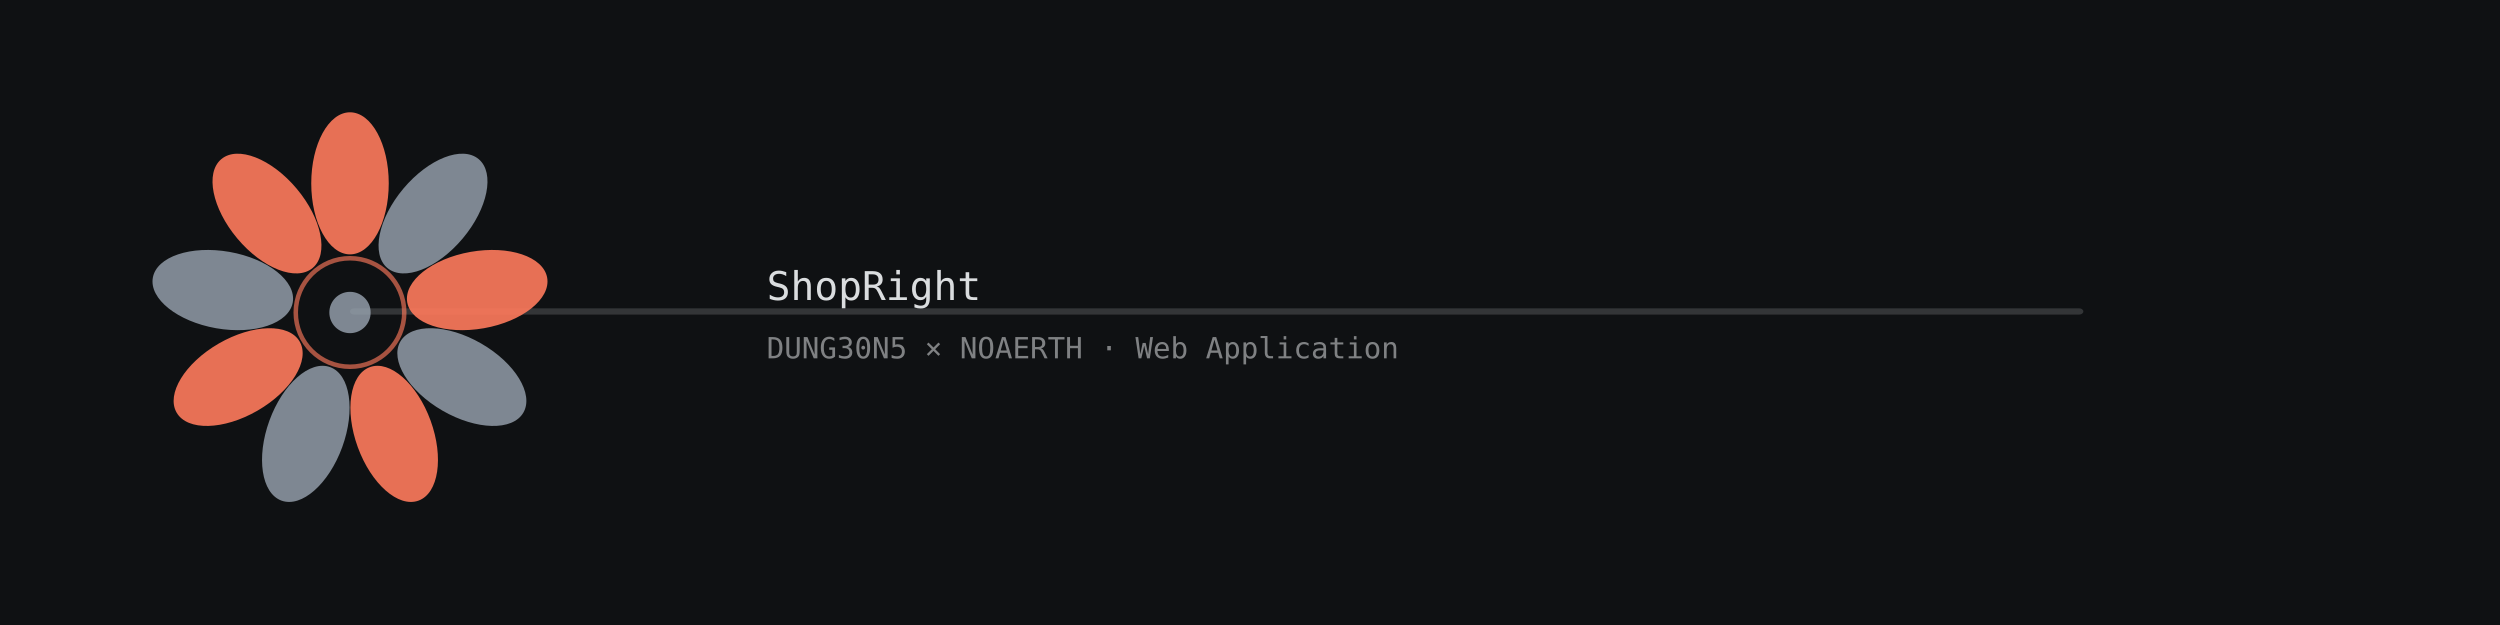
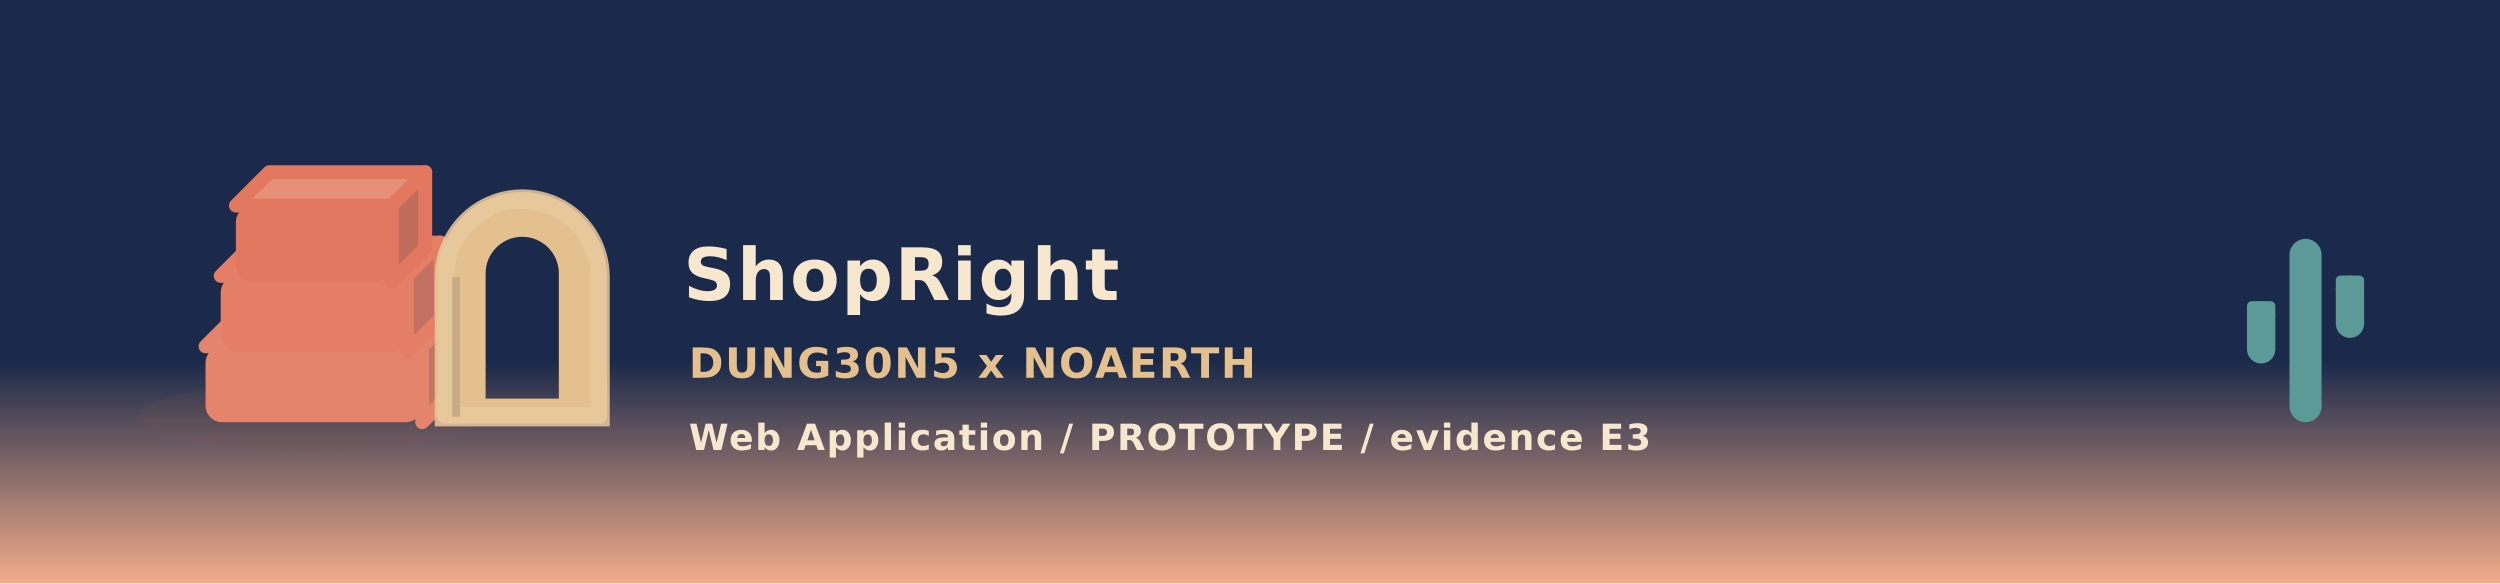
- <svg xmlns="http://www.w3.org/2000/svg" viewBox="0 0 1200 300" width="1200" height="300" role="img" aria-label="ShopRight identity object">
-   <rect width="1200" height="300" fill="#0f1113" />
-   <defs>
-     <linearGradient id="gft" x1="0" y1="0" x2="1" y2="1">
-       <stop offset="0%" stop-color="#ff7a5c" />
-       <stop offset="100%" stop-color="#9aa5b1" />
-     </linearGradient>
-   </defs>
-   <rect x="168.00" y="148.00" width="832.00" height="3.00" rx="2.00" fill="rgba(241,243,245,0.160)" opacity="1.00" />
-   <g>
-     <ellipse cx="168.00" cy="88.00" rx="18.60" ry="34.10" fill="rgba(255,122,92,0.900)" opacity="1.00" transform="rotate(0.0 168.00 88.00)" />
-     <ellipse cx="207.85" cy="102.51" rx="18.60" ry="34.10" fill="rgba(154,165,177,0.800)" opacity="1.00" transform="rotate(40.0 207.85 102.51)" />
-     <ellipse cx="229.06" cy="139.23" rx="18.60" ry="34.10" fill="rgba(255,122,92,0.900)" opacity="1.00" transform="rotate(80.0 229.06 139.23)" />
-     <ellipse cx="221.69" cy="181.00" rx="18.60" ry="34.10" fill="rgba(154,165,177,0.800)" opacity="1.00" transform="rotate(120.0 221.69 181.00)" />
-     <ellipse cx="189.21" cy="208.26" rx="18.60" ry="34.10" fill="rgba(255,122,92,0.900)" opacity="1.00" transform="rotate(160.0 189.21 208.26)" />
-     <ellipse cx="146.79" cy="208.26" rx="18.60" ry="34.10" fill="rgba(154,165,177,0.800)" opacity="1.00" transform="rotate(200.0 146.79 208.26)" />
-     <ellipse cx="114.31" cy="181.00" rx="18.60" ry="34.10" fill="rgba(255,122,92,0.900)" opacity="1.00" transform="rotate(240.0 114.31 181.00)" />
-     <ellipse cx="106.94" cy="139.23" rx="18.60" ry="34.10" fill="rgba(154,165,177,0.800)" opacity="1.00" transform="rotate(280.0 106.94 139.23)" />
-     <ellipse cx="128.15" cy="102.51" rx="18.60" ry="34.10" fill="rgba(255,122,92,0.900)" opacity="1.00" transform="rotate(320.0 128.15 102.51)" />
-     <circle cx="168.00" cy="150.00" r="26.04" fill="none" stroke="rgba(255,122,92,0.900)" stroke-width="2.17" opacity="0.70" />
-     <circle cx="168.00" cy="150.00" r="9.92" fill="rgba(154,165,177,0.800)" opacity="1.00" />
-   </g>
-   <text x="368" y="144" font-family="ui-monospace,Menlo,monospace" font-size="19" fill="rgba(241,243,245,0.900)">ShopRight</text>
-   <text x="368" y="172" font-family="ui-monospace,Menlo,monospace" font-size="14" fill="rgba(241,243,245,0.500)">DUNG30N5 × NOAERTH · Web Application</text>
+ <svg xmlns="http://www.w3.org/2000/svg" width="900" height="210" viewBox="0 0 900 210" role="img" aria-label="ShopRight - identity object">
+   <linearGradient id="skyf" x1="0" y1="0" x2="0" y2="1">
+     <stop offset="0" stop-color="#1b2a4a" />
+     <stop offset="0.62" stop-color="#1b2a4a" />
+     <stop offset="1" stop-color="#f3ad8a" />
+   </linearGradient>
+   <rect width="900" height="210" fill="url(#skyf)" />
+   <rect x="0" y="352" width="900" height="-142" fill="#e3c08d" />
+   <rect x="0" y="352" width="900" height="3" fill="#e6c596" />
+   <ellipse cx="112" cy="150" rx="62" ry="12" fill="rgba(138,90,68,0.11)" />
+   <path d="M74,124.67 L152,124.67 L164,112.67 L86,112.67 Z" fill="#e99a82" stroke="#e5846c" stroke-width="5" stroke-linejoin="round" />
+   <path d="M152,124.67 L164,112.67 L164,140 L152,152 Z" fill="#c37566" stroke="#e5846c" stroke-width="5" stroke-linejoin="round" />
+   <rect x="74" y="124.67" width="78" height="27.33" rx="6" fill="#e5846c" />
+   <path d="M79.46,99.33 L146.54,99.33 L158.54,87.33 L91.46,87.33 Z" fill="#e8957d" stroke="#e47e66" stroke-width="5" stroke-linejoin="round" />
+   <path d="M146.54,99.33 L158.54,87.33 L158.54,114.67 L146.54,126.67 Z" fill="#c27061" stroke="#e47e66" stroke-width="5" stroke-linejoin="round" />
+   <rect x="79.46" y="99.33" width="67.08" height="27.33" rx="6" fill="#e47e66" />
+   <path d="M84.92,74 L141.08,74 L153.08,62 L96.92,62 Z" fill="#e79079" stroke="#e37861" stroke-width="5" stroke-linejoin="round" />
+   <path d="M141.08,74 L153.08,62 L153.08,89.33 L141.08,101.33 Z" fill="#c16b5d" stroke="#e37861" stroke-width="5" stroke-linejoin="round" />
+   <rect x="84.92" y="74" width="56.16" height="27.33" rx="6" fill="#e37861" />
+   <path d="M160,150 L160,99.68 A28,28 0 0 1 216,99.68 L216,150 Z M172.32,146 L172.32,98.43 A15.68,15.68 0 0 1 203.68,98.43 L203.68,146 Z" fill="#e3c08d" fill-rule="evenodd" stroke="#e3c08d" stroke-width="5" stroke-linejoin="round" />
+   <path d="M160,150 L160,99.68 A28,28 0 0 1 216,99.68 L216,150 Z" fill="none" stroke="#e8c99d" stroke-width="7" stroke-linecap="round" opacity="0.85" />
+   <rect x="162.8" y="99.68" width="2.8" height="50.32" fill="#c7ab84" />
+   <text x="246" y="108" font-family="Verdana,DejaVu Sans,sans-serif" font-size="26" font-weight="700" letter-spacing="0.6" fill="#f6e7ce" text-anchor="start">ShopRight</text>
+   <text x="248" y="136" font-family="Verdana,DejaVu Sans,sans-serif" font-size="15" font-weight="700" letter-spacing="0.6" fill="#e3c08d" text-anchor="start">DUNG30N5 x NOAERTH</text>
+   <text x="248" y="162" font-family="Verdana,DejaVu Sans,sans-serif" font-size="13" font-weight="700" letter-spacing="0.6" fill="#f6e7ce" text-anchor="start">Web Application  /  PROTOTYPE  /  evidence E3</text>
+   <rect x="824.22" y="86" width="11.56" height="66" rx="5.78" fill="#5b9a97" />
+   <rect x="808.92" y="108.44" width="10.2" height="22.44" rx="5.1" fill="#5b9a97" />
+   <rect x="808.92" y="108.44" width="10.2" height="6.6" rx="1.7" fill="#5b9a97" />
+   <rect x="840.88" y="99.2" width="10.2" height="22.44" rx="5.1" fill="#5b9a97" />
+   <rect x="840.88" y="99.2" width="10.2" height="6.6" rx="1.7" fill="#5b9a97" />
</svg>
